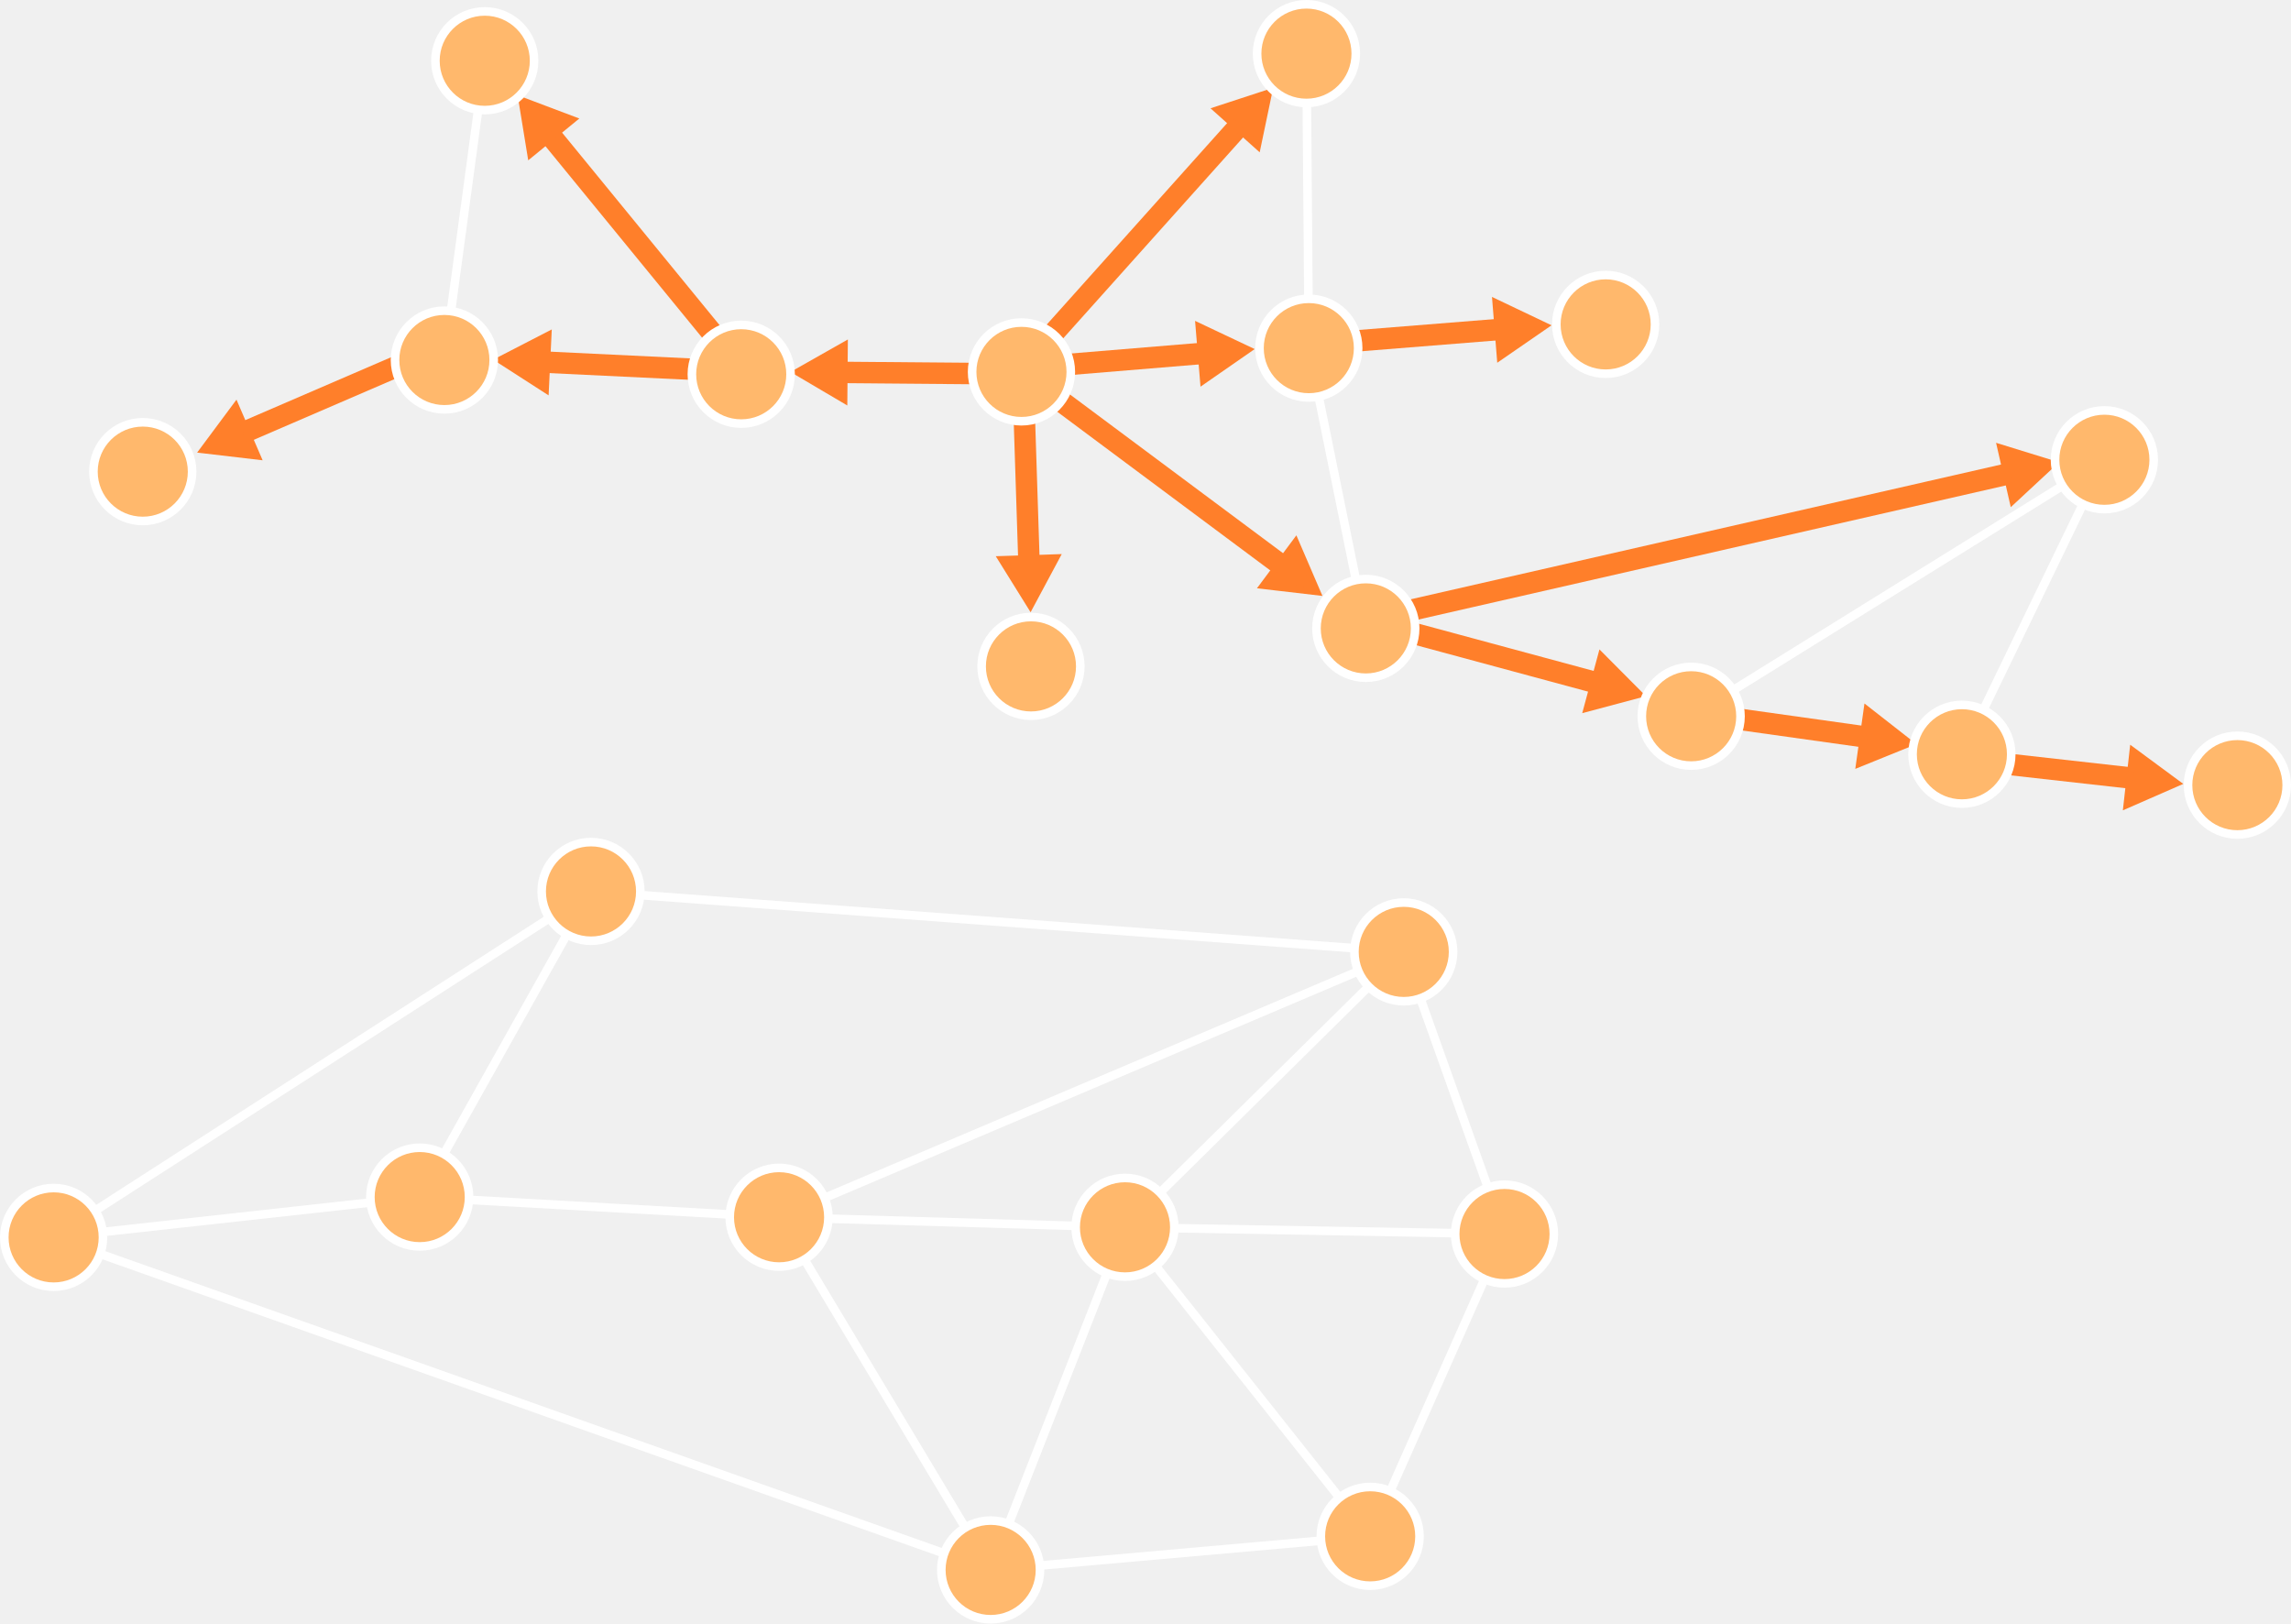
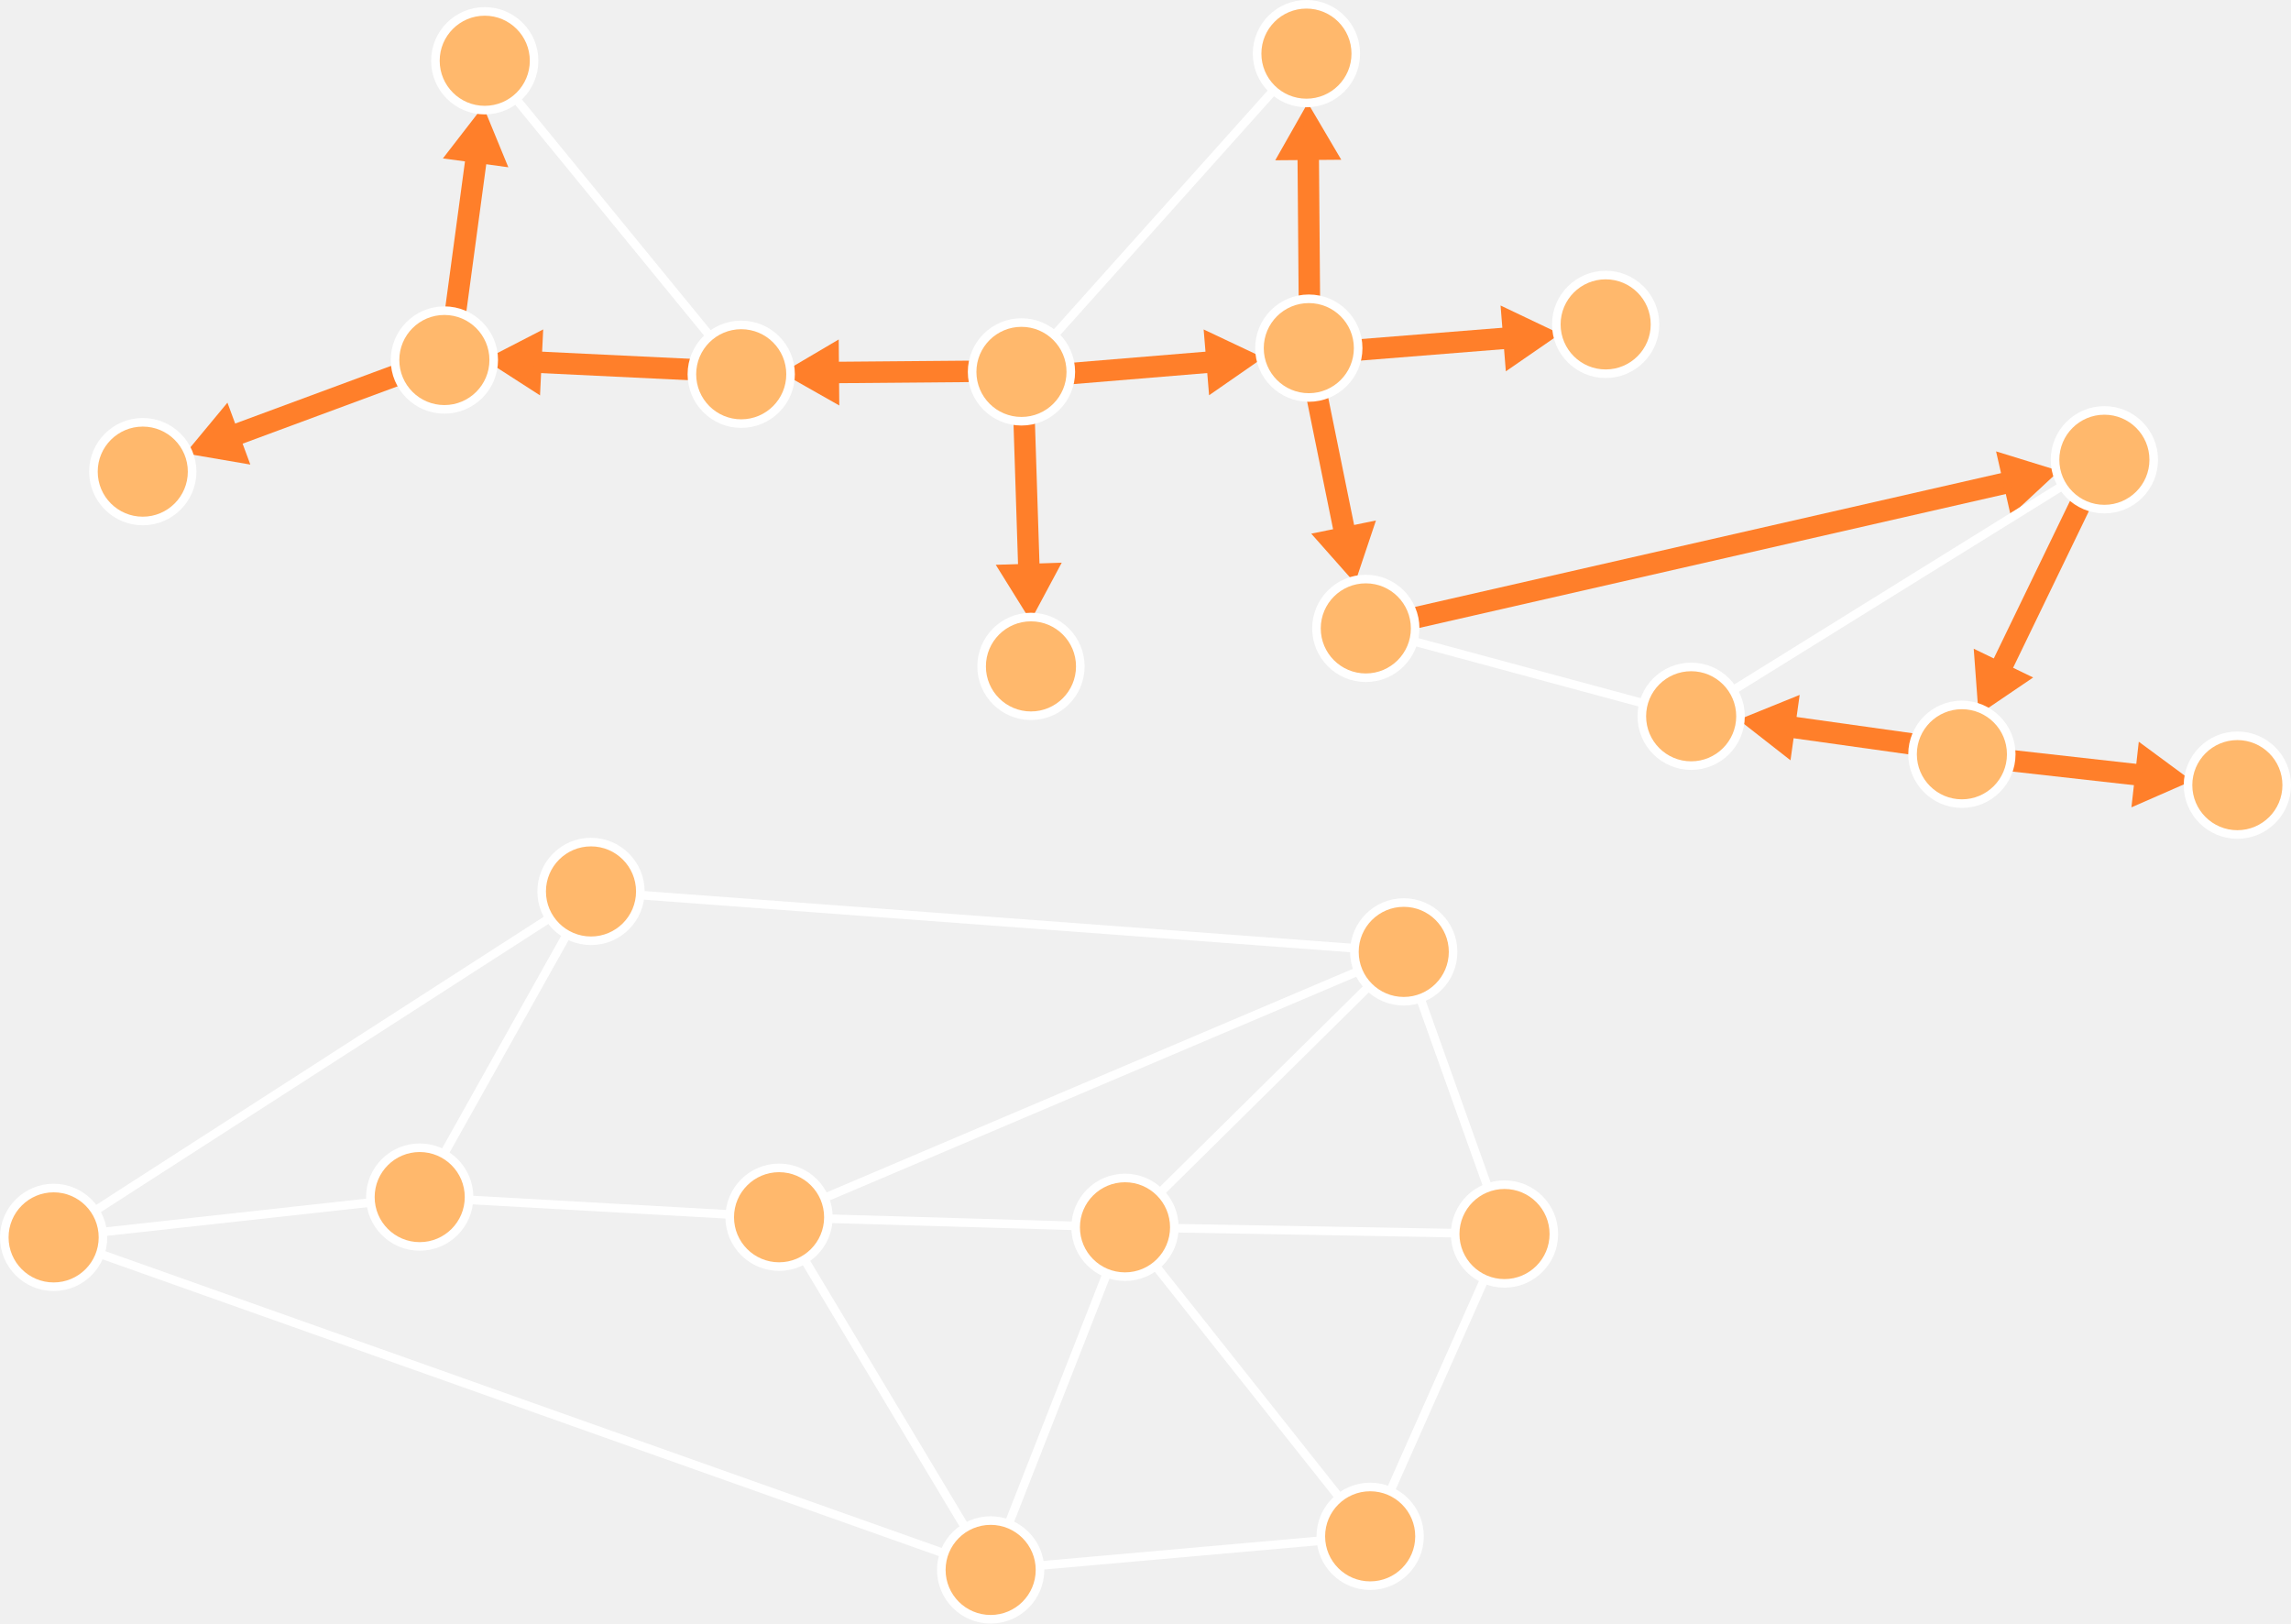
<svg xmlns="http://www.w3.org/2000/svg" height="378.371" version="1.1" width="533.968" id="svg19">
  <defs id="defs1">
    <style type="text/css" id="style1">
	.node {
		fill: #ffb86c;
		stroke: white;
		stroke-width: 2;
	}
	.edge {
		stroke: white;
		stroke-width: 2;
	}
	.edge.highlight {
		stroke: #ff7f2a;
		stroke-width: 10;
	}
	</style>
    <marker id="id3" markerHeight="3" markerUnits="strokeWidth" markerWidth="4" viewBox="0 0 10 10">
      <path d="M 0,0 10,5 0,10 Z" fill="#ffffff" id="path1" />
    </marker>
  </defs>
  <g id="path32">
-     <path style="color:#000000;fill:#ff7f2a;fill-rule:evenodd;-inkscape-stroke:none" d="M 108.016,75.977 53.105,99.666 55.086,104.256 109.996,80.568 Z" id="path76" />
-     <g id="g73">
-       <g id="path73">
-         <path style="color:#000000;fill:#ff7f2a;fill-rule:evenodd;-inkscape-stroke:none" d="M 47.473,104.818 54.925,94.796 59.876,106.274 Z" id="path74" />
-         <path style="color:#000000;fill:#ff7f2a;fill-rule:evenodd;-inkscape-stroke:none" d="m 55.117,93.141 -9.174,12.338 1.432,0.168 13.838,1.623 z m -0.385,3.311 3.807,8.826 -9.537,-1.119 z" id="path75" />
+     <path style="color:#000000;fill:#ff7f2a;fill-rule:evenodd;-inkscape-stroke:none" d="M 99.377,82.217 50.652,100.248 52.387,104.938 101.113,86.906 Z" id="path5" />
+     <g id="g2">
+       <g id="path2">
+         <path style="color:#000000;fill:#ff7f2a;fill-rule:evenodd;-inkscape-stroke:none" d="m 44.756,105.096 7.971,-9.614 4.338,11.723 z" id="path3" />
+         <path style="color:#000000;fill:#ff7f2a;fill-rule:evenodd;-inkscape-stroke:none" d="m 53.008,93.838 -9.814,11.836 1.422,0.244 13.732,2.352 z m -0.561,3.289 3.334,9.012 -9.465,-1.619 z" id="path4" />
+       </g>
+     </g>
+   </g>
+   <g id="path33">
+     <path style="color:#000000;fill:#ff7f2a;fill-rule:evenodd;-inkscape-stroke:none" d="m 108.967,33.223 -6.336,46.949 4.955,0.668 6.336,-46.949 z" id="path9" />
+     <g id="g6">
+       <g id="path6">
+         <path style="color:#000000;fill:#ff7f2a;fill-rule:evenodd;-inkscape-stroke:none" d="m 112.408,26.409 4.748,11.551 -12.388,-1.671 z" id="path7" />
+         <path style="color:#000000;fill:#ff7f2a;fill-rule:evenodd;-inkscape-stroke:none" d="m 112.631,24.76 -0.883,1.141 -8.521,11.021 15.25,2.059 z m -0.445,3.301 3.65,8.881 -9.525,-1.285 z" id="path8" />
      </g>
    </g>
  </g>
  <g id="path34">
-     <path style="color:#000000;fill:#ff7f2a;fill-rule:evenodd;-inkscape-stroke:none" d="m 123.926,81.75 -0.24,4.994 46.215,2.219 0.24,-4.994 z" id="path80" />
-     <g id="g77">
-       <g id="path77">
-         <path style="color:#000000;fill:#ff7f2a;fill-rule:evenodd;-inkscape-stroke:none" d="m 116.602,83.901 11.1,-5.724 -0.599,12.486 z" id="path78" />
-         <path style="color:#000000;fill:#ff7f2a;fill-rule:evenodd;-inkscape-stroke:none" d="m 128.604,76.773 -13.664,7.047 1.211,0.781 11.715,7.543 z m -1.803,2.807 -0.463,9.6 -8.072,-5.197 z" id="path79" />
-       </g>
-     </g>
-   </g>
-   <g id="path35">
-     <path style="color:#000000;fill:#ff7f2a;fill-rule:evenodd;-inkscape-stroke:none" d="m 128.199,27.479 -3.871,3.166 45.215,55.262 3.869,-3.166 z" id="path84" />
-     <g id="g81">
-       <g id="path81">
-         <path style="color:#000000;fill:#ff7f2a;fill-rule:evenodd;-inkscape-stroke:none" d="m 121.696,23.479 11.684,4.411 -9.674,7.915 z" id="path82" />
-         <path style="color:#000000;fill:#ff7f2a;fill-rule:evenodd;-inkscape-stroke:none" d="m 120.643,22.189 0.23,1.424 2.242,13.752 11.91,-9.746 z m 2.109,2.578 8.982,3.393 -7.439,6.086 z" id="path83" />
+     <path style="color:#000000;fill:#ff7f2a;fill-rule:evenodd;-inkscape-stroke:none" d="m 121.926,81.75 -0.24,4.994 46.215,2.219 0.24,-4.994 z" id="path13" />
+     <g id="g10">
+       <g id="path10">
+         <path style="color:#000000;fill:#ff7f2a;fill-rule:evenodd;-inkscape-stroke:none" d="m 114.602,83.901 11.1,-5.724 -0.599,12.486 z" id="path11" />
+         <path style="color:#000000;fill:#ff7f2a;fill-rule:evenodd;-inkscape-stroke:none" d="m 126.604,76.773 -13.664,7.047 1.211,0.781 11.715,7.543 z m -1.803,2.807 -0.463,9.6 -8.072,-5.197 z" id="path12" />
      </g>
    </g>
  </g>
  <g id="path36">
-     <path style="color:#000000;fill:#ff7f2a;fill-rule:evenodd;-inkscape-stroke:none" d="m 193.137,84.268 -0.043,5 42.314,0.357 0.043,-5 z" id="path88" />
-     <g id="g85">
-       <g id="path85">
-         <path style="color:#000000;fill:#ff7f2a;fill-rule:evenodd;-inkscape-stroke:none" d="m 185.903,86.706 10.865,-6.158 -0.106,12.5 z" id="path86" />
-         <path style="color:#000000;fill:#ff7f2a;fill-rule:evenodd;-inkscape-stroke:none" d="m 197.613,79.111 -13.375,7.58 1.242,0.732 12.004,7.074 z m -1.689,2.875 -0.084,9.609 -8.271,-4.875 z" id="path87" />
+     <path style="color:#000000;fill:#ff7f2a;fill-rule:evenodd;-inkscape-stroke:none" d="m 233.408,83.984 -42.314,0.357 0.043,5 42.314,-0.357 z" id="path17" />
+     <g id="g14">
+       <g id="path14">
+         <path style="color:#000000;fill:#ff7f2a;fill-rule:evenodd;-inkscape-stroke:none" d="m 183.903,86.903 10.759,-6.341 0.106,12.5 z" id="path15" />
+         <path style="color:#000000;fill:#ff7f2a;fill-rule:evenodd;-inkscape-stroke:none" d="m 195.484,79.111 -13.246,7.807 1.254,0.711 12.121,6.869 z m -1.645,2.902 0.084,9.609 -8.355,-4.734 z" id="path16" />
      </g>
    </g>
  </g>
  <g id="path37">
-     <path style="color:#000000;fill:#ff7f2a;fill-rule:evenodd;-inkscape-stroke:none" d="m 240.943,88.082 -4.998,0.162 1.473,45.646 4.998,-0.16 z" id="path92" />
-     <g id="g89">
-       <g id="path89">
-         <path style="color:#000000;fill:#ff7f2a;fill-rule:evenodd;-inkscape-stroke:none" d="m 240.149,141.019 -6.595,-10.605 12.493,-0.403 z" id="path90" />
-         <path style="color:#000000;fill:#ff7f2a;fill-rule:evenodd;-inkscape-stroke:none" d="m 247.465,129.131 -15.381,0.496 8.119,13.057 0.682,-1.271 z m -2.834,1.76 -4.535,8.463 -5.072,-8.154 z" id="path91" />
+     <path style="color:#000000;fill:#ff7f2a;fill-rule:evenodd;-inkscape-stroke:none" d="m 240.943,90.082 -4.998,0.162 1.473,45.646 4.998,-0.16 z" id="path21" />
+     <g id="g18">
+       <g id="path18">
+         <path style="color:#000000;fill:#ff7f2a;fill-rule:evenodd;-inkscape-stroke:none" d="m 240.149,143.019 -6.595,-10.605 12.493,-0.403 z" id="path19" />
+         <path style="color:#000000;fill:#ff7f2a;fill-rule:evenodd;-inkscape-stroke:none" d="m 247.465,131.131 -15.381,0.496 8.119,13.057 0.682,-1.271 z m -2.834,1.76 -4.535,8.463 -5.072,-8.154 z" id="path20" />
      </g>
    </g>
  </g>
  <g id="path38">
-     <path style="color:#000000;fill:#ff7f2a;fill-rule:evenodd;-inkscape-stroke:none" d="m 283.381,79.59 -44.053,3.641 0.412,4.984 44.053,-3.641 z" id="path96" />
-     <g id="g93">
-       <g id="path93">
-         <path style="color:#000000;fill:#ff7f2a;fill-rule:evenodd;-inkscape-stroke:none" d="m 290.775,81.488 -10.261,7.119 -1.03,-12.458 z" id="path94" />
-         <path style="color:#000000;fill:#ff7f2a;fill-rule:evenodd;-inkscape-stroke:none" d="m 278.535,74.779 1.268,15.336 12.631,-8.764 -1.303,-0.617 z m 1.898,2.74 8.682,4.105 -7.891,5.475 z" id="path95" />
-       </g>
-     </g>
-   </g>
-   <g id="path39">
-     <path style="color:#000000;fill:#ff7f2a;fill-rule:evenodd;-inkscape-stroke:none" d="m 288.961,25.398 -51.078,57.037 3.725,3.336 51.078,-57.037 z" id="path100" />
-     <g id="g97">
-       <g id="path97">
-         <path style="color:#000000;fill:#ff7f2a;fill-rule:evenodd;-inkscape-stroke:none" d="M 295.634,21.694 293.077,33.918 283.765,25.579 Z" id="path98" />
-         <path style="color:#000000;fill:#ff7f2a;fill-rule:evenodd;-inkscape-stroke:none" d="m 296.744,20.453 -1.369,0.449 -13.242,4.334 11.465,10.266 z m -2.221,2.48 -1.967,9.4 -7.16,-6.412 z" id="path99" />
+     <path style="color:#000000;fill:#ff7f2a;fill-rule:evenodd;-inkscape-stroke:none" d="m 285.381,81.59 -44.053,3.641 0.412,4.984 44.053,-3.641 z" id="path25" />
+     <g id="g22">
+       <g id="path22">
+         <path style="color:#000000;fill:#ff7f2a;fill-rule:evenodd;-inkscape-stroke:none" d="m 292.775,83.488 -10.261,7.119 -1.03,-12.458 z" id="path23" />
+         <path style="color:#000000;fill:#ff7f2a;fill-rule:evenodd;-inkscape-stroke:none" d="m 280.535,76.779 1.268,15.336 12.631,-8.764 -1.303,-0.617 z m 1.898,2.74 8.682,4.105 -7.891,5.475 z" id="path24" />
      </g>
    </g>
  </g>
  <g id="path40">
-     <path style="color:#000000;fill:#ff7f2a;fill-rule:evenodd;-inkscape-stroke:none" d="m 352.574,74.025 -46.264,3.701 0.4,4.982 46.262,-3.701 z" id="path104" />
-     <g id="g101">
-       <g id="path101">
-         <path style="color:#000000;fill:#ff7f2a;fill-rule:evenodd;-inkscape-stroke:none" d="M 359.962,75.942 349.683,83.034 348.686,70.574 Z" id="path102" />
-         <path style="color:#000000;fill:#ff7f2a;fill-rule:evenodd;-inkscape-stroke:none" d="m 347.74,69.201 1.227,15.338 12.656,-8.73 -1.303,-0.619 z m 1.891,2.744 8.672,4.129 -7.904,5.453 z" id="path103" />
+     <path style="color:#000000;fill:#ff7f2a;fill-rule:evenodd;-inkscape-stroke:none" d="m 354.574,76.025 -46.264,3.701 0.4,4.982 46.262,-3.701 z" id="path29" />
+     <g id="g26">
+       <g id="path26">
+         <path style="color:#000000;fill:#ff7f2a;fill-rule:evenodd;-inkscape-stroke:none" d="M 361.962,77.942 351.683,85.034 350.686,72.574 Z" id="path27" />
+         <path style="color:#000000;fill:#ff7f2a;fill-rule:evenodd;-inkscape-stroke:none" d="m 349.74,71.201 1.227,15.338 12.656,-8.73 -1.303,-0.619 z m 1.891,2.744 8.672,4.129 -7.904,5.453 z" id="path28" />
      </g>
    </g>
  </g>
-   <g id="path43">
-     <path style="color:#000000;fill:#ff7f2a;fill-rule:evenodd;-inkscape-stroke:none" d="m 322.086,143.033 -1.305,4.826 53.627,14.484 1.305,-4.828 z" id="path108" />
-     <g id="g105">
-       <g id="path105">
-         <path style="color:#000000;fill:#ff7f2a;fill-rule:evenodd;-inkscape-stroke:none" d="m 382.023,161.81 -12.068,3.215 3.259,-12.068 z" id="path106" />
-         <path style="color:#000000;fill:#ff7f2a;fill-rule:evenodd;-inkscape-stroke:none" d="m 372.787,151.346 -4.014,14.855 14.857,-3.957 -1.018,-1.021 z m 0.855,3.225 6.773,6.807 -9.279,2.471 z" id="path107" />
+   <g id="path41">
+     <path style="color:#000000;fill:#ff7f2a;fill-rule:evenodd;-inkscape-stroke:none" d="m 307.383,32.836 -5,0.041 0.369,45.635 5,-0.039 z" id="path50" />
+     <g id="g30">
+       <g id="path30">
+         <path style="color:#000000;fill:#ff7f2a;fill-rule:evenodd;-inkscape-stroke:none" d="m 304.825,25.644 6.337,10.762 -12.5,0.101 z" id="path31" />
+         <path style="color:#000000;fill:#ff7f2a;fill-rule:evenodd;-inkscape-stroke:none" d="m 304.812,23.979 -0.713,1.254 -6.875,12.119 15.389,-0.123 z m 0.027,3.33 4.871,8.275 -9.611,0.078 z" id="path49" />
+       </g>
+     </g>
+   </g>
+   <g id="path42">
+     <path style="color:#000000;fill:#ff7f2a;fill-rule:evenodd;-inkscape-stroke:none" d="m 307.789,83.906 -4.898,0.996 8.699,42.775 4.9,-0.996 z" id="path54" />
+     <g id="g51">
+       <g id="path51">
+         <path style="color:#000000;fill:#ff7f2a;fill-rule:evenodd;-inkscape-stroke:none" d="m 315.477,134.247 -8.28,-9.35 12.249,-2.491 z" id="path52" />
+         <path style="color:#000000;fill:#ff7f2a;fill-rule:evenodd;-inkscape-stroke:none" d="m 320.695,121.301 -15.078,3.068 10.191,11.51 0.459,-1.367 z m -2.498,2.209 -3.051,9.105 -6.367,-7.189 z" id="path53" />
+       </g>
+     </g>
+   </g>
+   <g id="path45">
+     <path style="color:#000000;fill:#ff7f2a;fill-rule:evenodd;-inkscape-stroke:none" d="m 485.957,109.51 -23.191,47.932 4.5,2.178 23.193,-47.932 z" id="path74" />
+     <g id="g55">
+       <g id="path55">
+         <path style="color:#000000;fill:#ff7f2a;fill-rule:evenodd;-inkscape-stroke:none" d="m 461.874,165.022 -0.916,-12.455 11.252,5.445 z" id="path72" />
+         <path style="color:#000000;fill:#ff7f2a;fill-rule:evenodd;-inkscape-stroke:none" d="m 460.02,151.188 1.129,15.334 1.193,-0.809 11.531,-7.822 z m 1.875,2.758 8.652,4.188 -7.947,5.391 z" id="path73" />
      </g>
    </g>
  </g>
  <g id="path46">
-     <path style="color:#000000;fill:#ff7f2a;fill-rule:evenodd;-inkscape-stroke:none" d="m 458.969,174.58 -0.557,4.969 41.35,4.635 0.557,-4.969 z" id="path112" />
-     <g id="g109">
-       <g id="path109">
-         <path style="color:#000000;fill:#ff7f2a;fill-rule:evenodd;-inkscape-stroke:none" d="m 507.208,182.502 -11.441,5.007 1.392,-12.422 z" id="path110" />
-         <path style="color:#000000;fill:#ff7f2a;fill-rule:evenodd;-inkscape-stroke:none" d="m 496.49,173.559 -1.713,15.293 14.086,-6.164 -1.16,-0.855 z m 1.336,3.057 7.727,5.701 -8.799,3.852 z" id="path111" />
+     <path style="color:#000000;fill:#ff7f2a;fill-rule:evenodd;-inkscape-stroke:none" d="m 460.969,173.881 -0.557,4.969 41.35,4.635 0.557,-4.969 z" id="path78" />
+     <g id="g75">
+       <g id="path75">
+         <path style="color:#000000;fill:#ff7f2a;fill-rule:evenodd;-inkscape-stroke:none" d="m 509.208,181.802 -11.441,5.007 1.392,-12.422 z" id="path76" />
+         <path style="color:#000000;fill:#ff7f2a;fill-rule:evenodd;-inkscape-stroke:none" d="m 498.49,172.859 -1.713,15.293 14.086,-6.164 -1.16,-0.855 z m 1.336,3.055 7.727,5.703 -8.799,3.85 z" id="path77" />
      </g>
    </g>
  </g>
  <g id="path47">
-     <path style="color:#000000;fill:#ff7f2a;fill-rule:evenodd;-inkscape-stroke:none" d="m 470.705,107.271 -149.719,34.18 1.113,4.875 149.717,-34.18 z" id="path116" />
-     <g id="g113">
-       <g id="path113">
-         <path style="color:#000000;fill:#ff7f2a;fill-rule:evenodd;-inkscape-stroke:none" d="m 478.292,108.104 -9.15,8.5 -2.782,-12.186 z" id="path114" />
-         <path style="color:#000000;fill:#ff7f2a;fill-rule:evenodd;-inkscape-stroke:none" d="m 465.227,103.195 3.424,15.002 11.266,-10.465 -1.377,-0.426 z m 2.268,2.443 9.174,2.836 -7.035,6.533 z" id="path115" />
+     <path style="color:#000000;fill:#ff7f2a;fill-rule:evenodd;-inkscape-stroke:none" d="m 470.705,109.271 -149.719,34.18 1.113,4.875 149.717,-34.18 z" id="path82" />
+     <g id="g79">
+       <g id="path79">
+         <path style="color:#000000;fill:#ff7f2a;fill-rule:evenodd;-inkscape-stroke:none" d="m 478.292,110.104 -9.15,8.5 -2.782,-12.186 z" id="path80" />
+         <path style="color:#000000;fill:#ff7f2a;fill-rule:evenodd;-inkscape-stroke:none" d="m 465.227,105.195 3.424,15.002 11.266,-10.465 -1.377,-0.426 z m 2.268,2.443 9.174,2.836 -7.035,6.533 z" id="path81" />
      </g>
    </g>
  </g>
  <g id="path48">
-     <path style="color:#000000;fill:#ff7f2a;fill-rule:evenodd;-inkscape-stroke:none" d="m 397.898,164.051 -0.695,4.951 40.322,5.66 0.695,-4.951 z" id="path120" />
-     <g id="g117">
-       <g id="path117">
-         <path style="color:#000000;fill:#ff7f2a;fill-rule:evenodd;-inkscape-stroke:none" d="m 445.016,173.188 -11.576,4.687 1.737,-12.379 z" id="path118" />
-         <path style="color:#000000;fill:#ff7f2a;fill-rule:evenodd;-inkscape-stroke:none" d="m 434.553,163.949 -2.139,15.24 14.252,-5.77 -1.137,-0.889 z m 1.248,3.092 7.566,5.916 -8.9,3.602 z" id="path119" />
-       </g>
-     </g>
-   </g>
-   <g id="path72">
-     <path style="color:#000000;fill:#ff7f2a;fill-rule:evenodd;-inkscape-stroke:none" d="m 240.789,85.533 -2.986,4.012 61.812,46.039 2.986,-4.01 z" id="path124" />
-     <g id="g121">
-       <g id="path121">
-         <path style="color:#000000;fill:#ff7f2a;fill-rule:evenodd;-inkscape-stroke:none" d="m 306.893,137.887 -12.405,-1.446 7.467,-10.025 z" id="path122" />
-         <path style="color:#000000;fill:#ff7f2a;fill-rule:evenodd;-inkscape-stroke:none" d="m 302.15,124.76 -9.193,12.342 15.271,1.781 -0.57,-1.324 z m -0.391,3.312 3.799,8.822 -9.539,-1.113 z" id="path123" />
+     <path style="color:#000000;fill:#ff7f2a;fill-rule:evenodd;-inkscape-stroke:none" d="m 414.342,166.479 -0.695,4.951 40.324,5.658 0.695,-4.951 z" id="path86" />
+     <g id="g83">
+       <g id="path83">
+         <path style="color:#000000;fill:#ff7f2a;fill-rule:evenodd;-inkscape-stroke:none" d="m 406.852,167.951 11.576,-4.687 -1.737,12.379 z" id="path84" />
+         <path style="color:#000000;fill:#ff7f2a;fill-rule:evenodd;-inkscape-stroke:none" d="m 419.453,161.949 -14.25,5.77 1.135,0.889 10.977,8.582 z m -2.051,2.629 -1.336,9.52 -7.566,-5.916 z" id="path85" />
      </g>
    </g>
  </g>
  <circle class="node" cx="33.276" cy="109.917" id="circle19" r="11.5" />
  <circle class="node" cx="103.572" cy="83.902" id="circle20" r="11.5" />
  <circle class="node" cx="112.981" cy="14.161" id="circle21" r="11.5" />
  <circle class="node" cx="172.76" cy="87.223" id="circle22" r="11.5" />
  <circle class="node" cx="238.074" cy="86.67" id="circle23" r="11.5" />
  <circle class="node" cx="240.288" cy="155.304" id="circle24" r="11.5" />
  <circle class="node" cx="305.048" cy="81.135" id="circle25" r="11.5" />
  <circle class="node" cx="304.494" cy="12.5" id="circle26" r="11.5" />
  <circle class="node" cx="374.236" cy="75.6" id="circle27" r="11.5" />
  <circle class="node" cx="318.332" cy="146.448" id="circle28" r="11.5" />
  <circle class="node" cx="394.162" cy="166.928" id="circle29" r="11.5" />
  <circle class="node" cx="457.262" cy="175.784" id="circle30" r="11.5" />
  <circle class="node" cx="521.468" cy="182.98" id="circle31" r="11.5" />
  <circle class="node" cx="490.472" cy="107.149" id="circle32" r="11.5" />
-   <path style="fill:none;fill-rule:evenodd;stroke:#ffffff;stroke-width:2;stroke-linecap:butt;stroke-linejoin:miter;stroke-dasharray:none;stroke-opacity:1" d="M 105.109,72.506 111.444,25.557" id="path33" />
-   <path style="fill:none;fill-rule:evenodd;stroke:#ffffff;stroke-width:2;stroke-linecap:butt;stroke-linejoin:miter;stroke-dasharray:none;stroke-opacity:1" d="m 304.587,23.999 0.368,45.636" id="path41" />
-   <path style="fill:none;fill-rule:evenodd;stroke:#ffffff;stroke-width:2;stroke-linecap:butt;stroke-linejoin:miter;stroke-dasharray:none;stroke-opacity:1" d="m 307.34,92.404 8.7,42.775" id="path42" />
+   <path style="fill:none;fill-rule:evenodd;stroke:#ffffff;stroke-width:2;stroke-linecap:butt;stroke-linejoin:miter;stroke-dasharray:none;stroke-opacity:1" d="M 165.478,78.323 120.263,23.061" id="path35" />
+   <path style="fill:none;fill-rule:evenodd;stroke:#ffffff;stroke-width:2;stroke-linecap:butt;stroke-linejoin:miter;stroke-dasharray:none;stroke-opacity:1" d="M 245.745,78.103 296.822,21.067" id="path39" />
+   <path style="fill:none;fill-rule:evenodd;stroke:#ffffff;stroke-width:2;stroke-linecap:butt;stroke-linejoin:miter;stroke-dasharray:none;stroke-opacity:1" d="m 329.434,149.447 53.626,14.483" id="path43" />
  <path style="fill:none;fill-rule:evenodd;stroke:#ffffff;stroke-width:2;stroke-linecap:butt;stroke-linejoin:miter;stroke-dasharray:none;stroke-opacity:1" d="m 403.933,160.863 76.769,-47.649" id="path44" />
-   <path style="fill:none;fill-rule:evenodd;stroke:#ffffff;stroke-width:2;stroke-linecap:butt;stroke-linejoin:miter;stroke-dasharray:none;stroke-opacity:1" d="M 462.271,165.432 485.463,117.501" id="path45" />
  <circle class="node" cx="137.744" cy="207.75" id="circle48" r="11.5" />
  <circle class="node" cx="97.822" cy="278.983" id="circle49" r="11.5" />
  <circle class="node" cx="12.5" cy="288.376" id="circle50" r="11.5" />
  <circle class="node" cx="181.579" cy="283.68" id="circle51" r="11.5" />
  <circle class="node" cx="230.894" cy="365.871" id="circle52" r="11.5" />
  <circle class="node" cx="262.205" cy="286.028" id="circle53" r="11.5" />
  <circle class="node" cx="327.176" cy="221.84" id="circle54" r="11.5" />
  <circle class="node" cx="350.659" cy="287.593" id="circle55" r="11.5" />
  <circle class="node" cx="319.348" cy="358.043" id="circle56" r="11.5" />
  <path style="fill:none;fill-rule:evenodd;stroke:#ffffff;stroke-width:2;stroke-linecap:butt;stroke-linejoin:miter;stroke-dasharray:none;stroke-opacity:1" d="m 22.169,282.151 105.905,-68.176" id="path56" />
  <path style="fill:none;fill-rule:evenodd;stroke:#ffffff;stroke-width:2;stroke-linecap:butt;stroke-linejoin:miter;stroke-dasharray:none;stroke-opacity:1" d="M 23.931,287.118 86.392,280.241" id="path57" />
  <path style="fill:none;fill-rule:evenodd;stroke:#ffffff;stroke-width:2;stroke-linecap:butt;stroke-linejoin:miter;stroke-dasharray:none;stroke-opacity:1" d="m 132.122,217.782 -28.677,51.169" id="path58" />
  <path style="fill:none;fill-rule:evenodd;stroke:#ffffff;stroke-width:2;stroke-linecap:butt;stroke-linejoin:miter;stroke-dasharray:none;stroke-opacity:1" d="m 109.304,279.627 60.793,3.409" id="path59" />
  <path style="fill:none;fill-rule:evenodd;stroke:#ffffff;stroke-width:2;stroke-linecap:butt;stroke-linejoin:miter;stroke-dasharray:none;stroke-opacity:1" d="M 192.164,279.184 316.591,226.336" id="path60" />
  <path style="fill:none;fill-rule:evenodd;stroke:#ffffff;stroke-width:2;stroke-linecap:butt;stroke-linejoin:miter;stroke-dasharray:none;stroke-opacity:1" d="m 193.074,284.014 57.636,1.679" id="path61" />
  <path style="fill:none;fill-rule:evenodd;stroke:#ffffff;stroke-width:2;stroke-linecap:butt;stroke-linejoin:miter;stroke-dasharray:none;stroke-opacity:1" d="m 187.496,293.541 37.481,62.469" id="path62" />
  <path style="fill:none;fill-rule:evenodd;stroke:#ffffff;stroke-width:2;stroke-linecap:butt;stroke-linejoin:miter;stroke-dasharray:none;stroke-opacity:1" d="M 23.338,292.222 220.056,362.025" id="path63" />
  <path style="fill:none;fill-rule:evenodd;stroke:#ffffff;stroke-width:2;stroke-linecap:butt;stroke-linejoin:miter;stroke-dasharray:none;stroke-opacity:1" d="m 258.007,296.734 -22.914,58.431" id="path64" />
  <path style="fill:none;fill-rule:evenodd;stroke:#ffffff;stroke-width:2;stroke-linecap:butt;stroke-linejoin:miter;stroke-dasharray:none;stroke-opacity:1" d="m 269.353,295.036 42.847,53.998" id="path65" />
  <path style="fill:none;fill-rule:evenodd;stroke:#ffffff;stroke-width:2;stroke-linecap:butt;stroke-linejoin:miter;stroke-dasharray:none;stroke-opacity:1" d="m 273.703,286.231 65.458,1.159" id="path66" />
  <path style="fill:none;fill-rule:evenodd;stroke:#ffffff;stroke-width:2;stroke-linecap:butt;stroke-linejoin:miter;stroke-dasharray:none;stroke-opacity:1" d="m 331.043,232.67 15.748,44.093" id="path67" />
  <path style="fill:none;fill-rule:evenodd;stroke:#ffffff;stroke-width:2;stroke-linecap:butt;stroke-linejoin:miter;stroke-dasharray:none;stroke-opacity:1" d="m 318.995,229.922 -48.609,48.023" id="path68" />
  <path style="fill:none;fill-rule:evenodd;stroke:#ffffff;stroke-width:2;stroke-linecap:butt;stroke-linejoin:miter;stroke-dasharray:none;stroke-opacity:1" d="m 242.349,364.857 65.543,-5.8" id="path69" />
  <path style="fill:none;fill-rule:evenodd;stroke:#ffffff;stroke-width:2;stroke-linecap:butt;stroke-linejoin:miter;stroke-dasharray:none;stroke-opacity:1" d="m 324.018,347.534 21.97,-49.432" id="path70" />
  <path style="fill:none;fill-rule:evenodd;stroke:#ffffff;stroke-width:2;stroke-linecap:butt;stroke-linejoin:miter;stroke-dasharray:none;stroke-opacity:1" d="m 149.212,208.603 166.495,12.384" id="path71" />
</svg>
